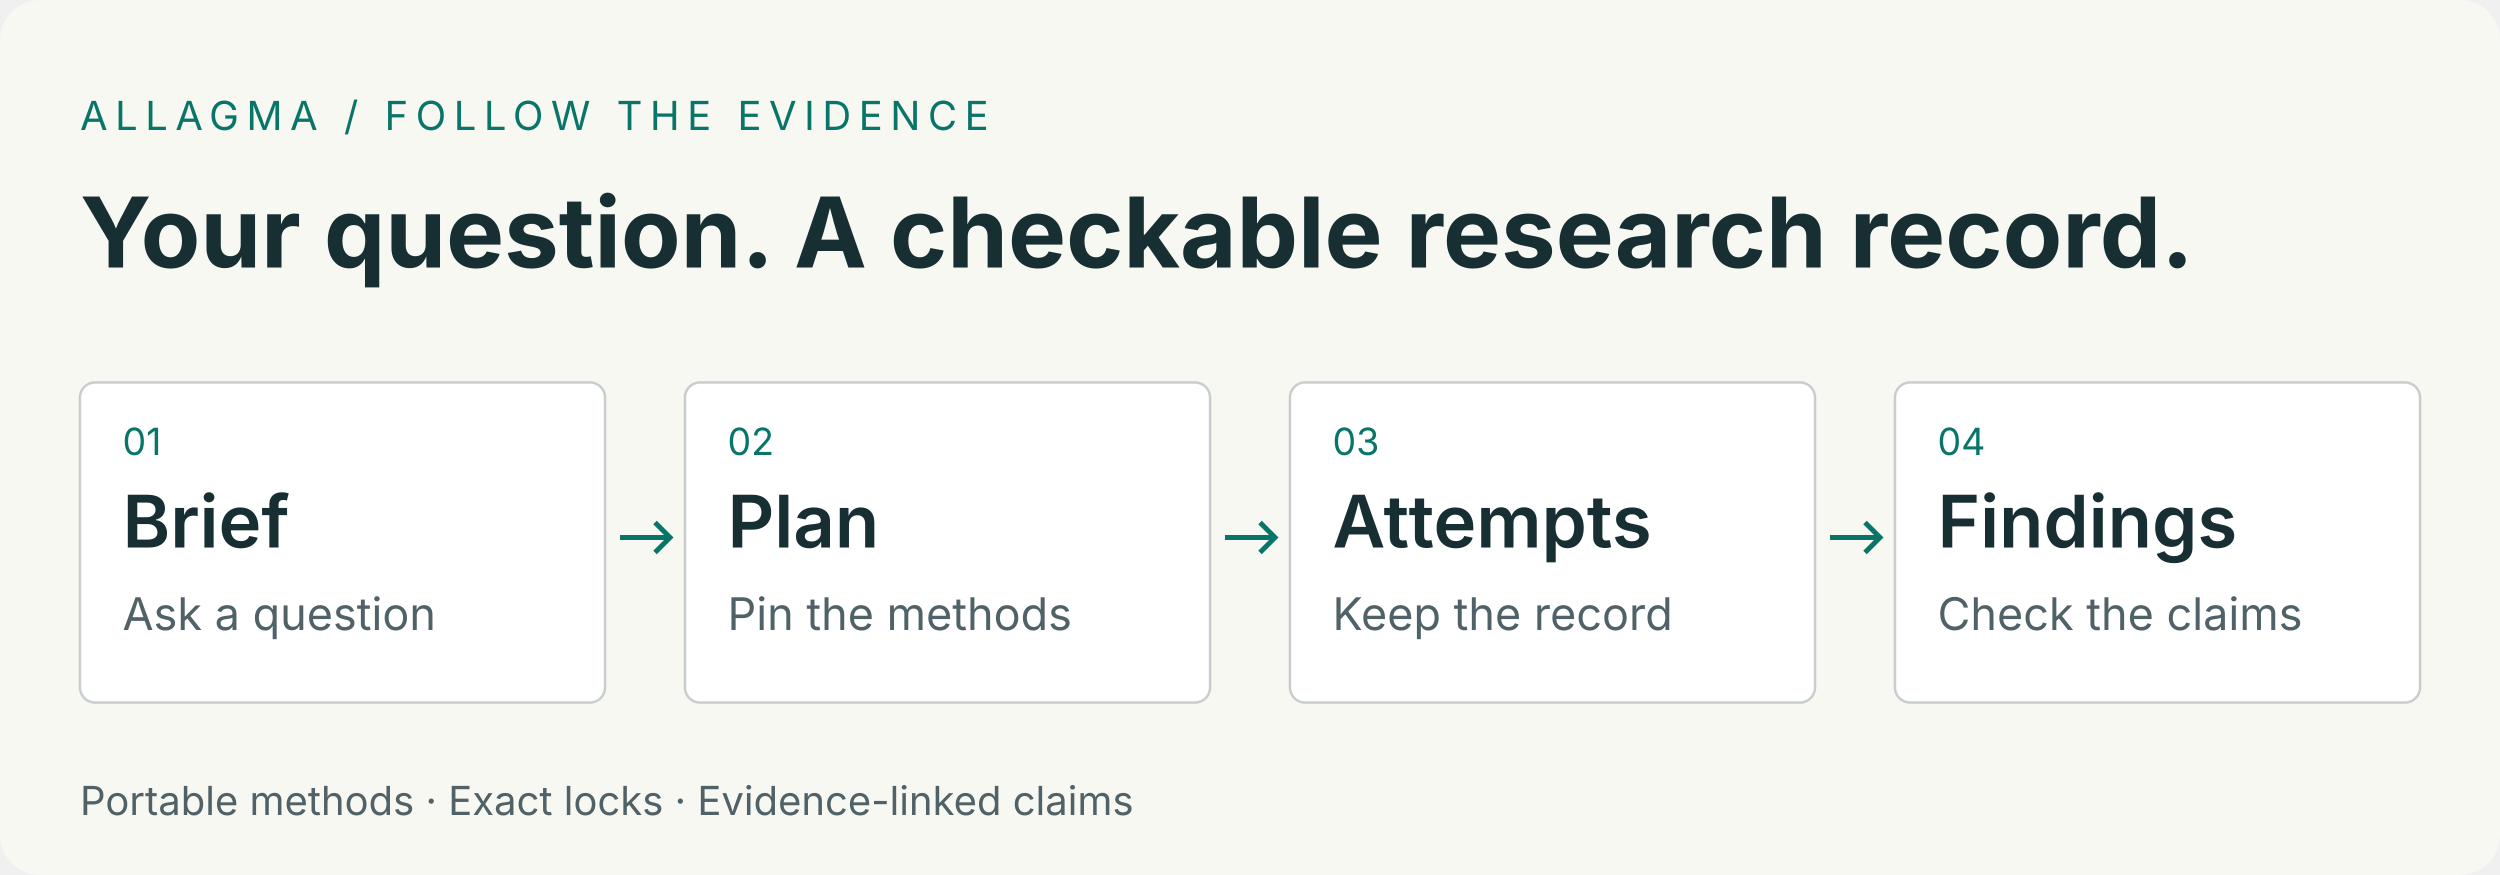
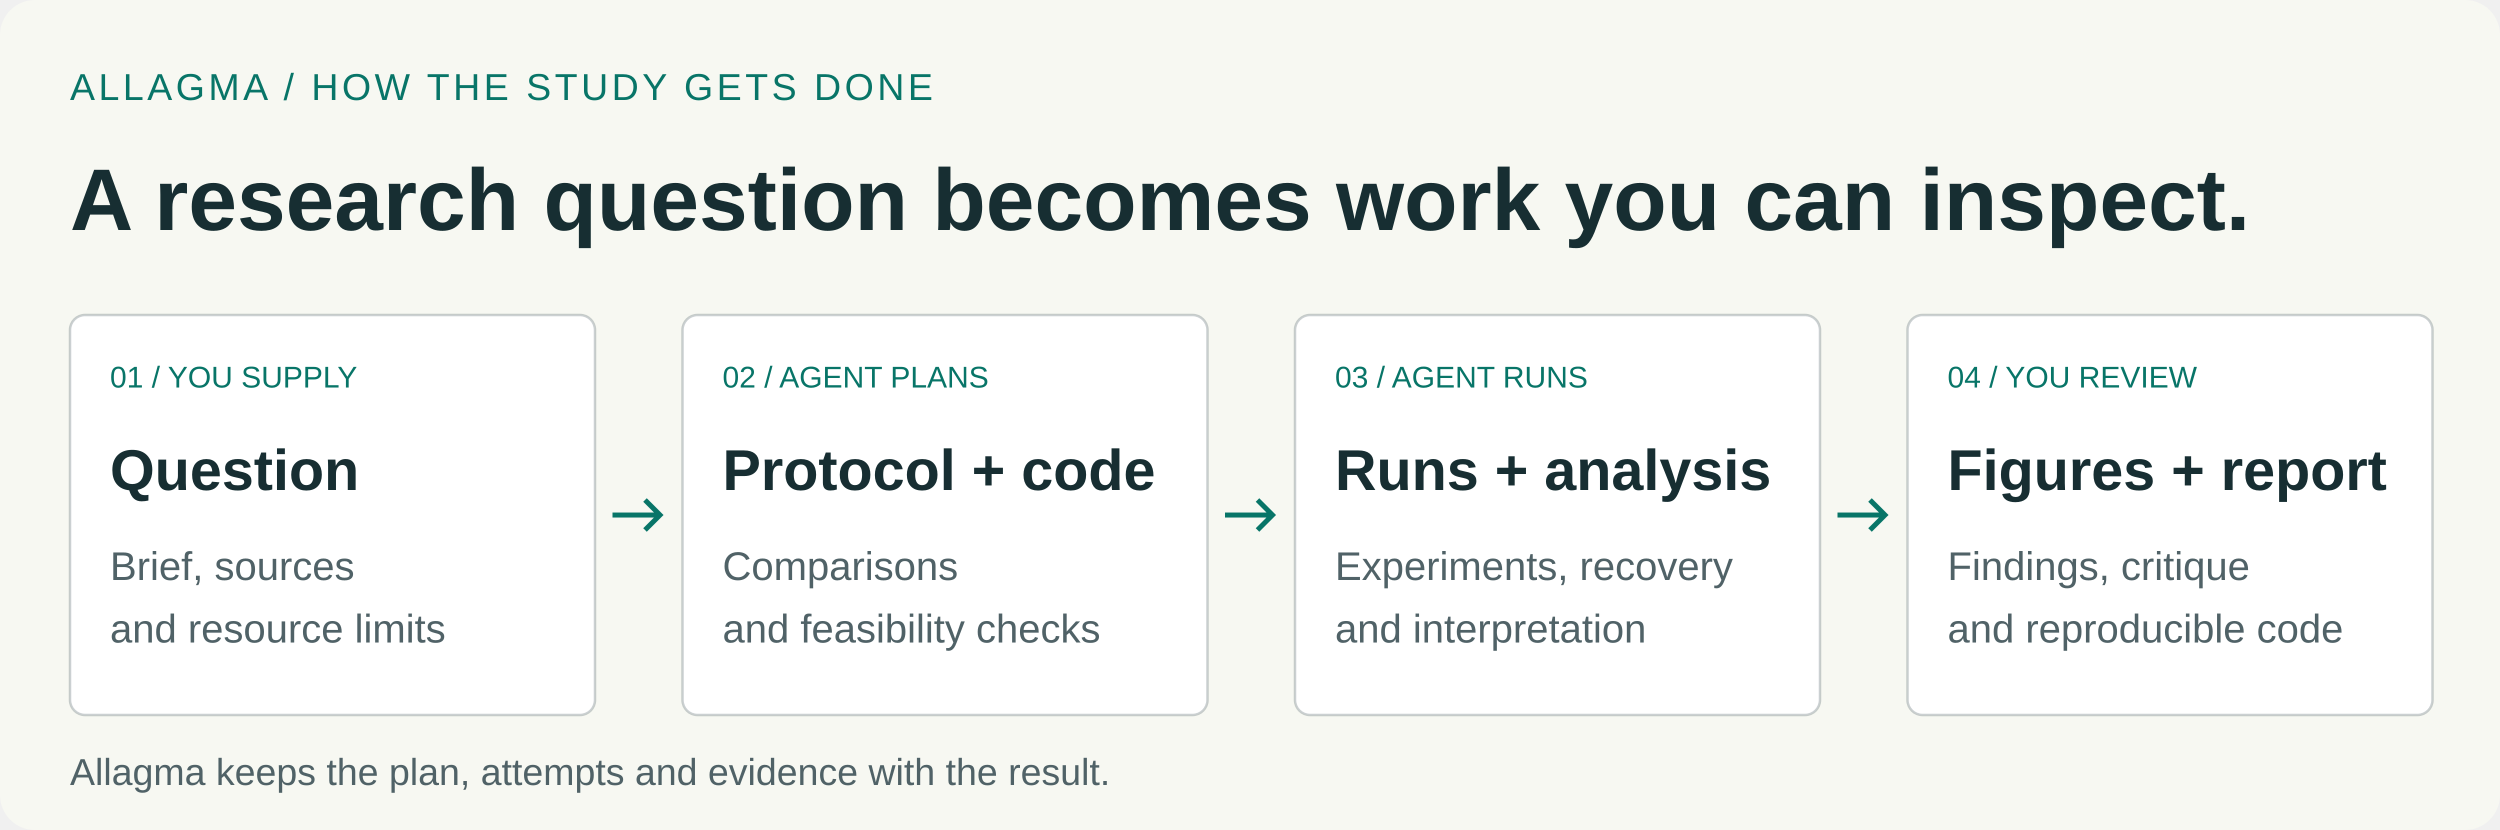
- <svg xmlns="http://www.w3.org/2000/svg" width="1000" height="350" viewBox="0 0 1000 350" role="img">
-   <rect width="1000" height="350" rx="16" fill="#f7f8f2" />
-   <g font-family="system-ui,-apple-system,BlinkMacSystemFont,Segoe UI,sans-serif" fill="#172e32">
-     <text x="32" y="52" font-size="16" letter-spacing="3" fill="#087568">ALLAGMA / FOLLOW THE EVIDENCE</text>
-     <text x="32" y="107" font-size="39" font-weight="650">Your question. A checkable research record.</text>
-     <rect x="32" y="153" width="210" height="128" rx="6" fill="#ffffff" stroke="#506267" stroke-opacity=".3" />
-     <text x="49" y="182" fill="#087568" font-size="15">01</text>
-     <text x="49" y="219" font-size="29" font-weight="600">Brief</text>
-     <text x="49" y="252" font-size="18" fill="#506267">Ask a question</text>
-     <path d="M248 215h20m-6-6 6 6-6 6" fill="none" stroke="#087568" stroke-width="2" />
-     <rect x="274" y="153" width="210" height="128" rx="6" fill="#ffffff" stroke="#506267" stroke-opacity=".3" />
-     <text x="291" y="182" fill="#087568" font-size="15">02</text>
-     <text x="291" y="219" font-size="29" font-weight="600">Plan</text>
-     <text x="291" y="252" font-size="18" fill="#506267">Pin the methods</text>
-     <path d="M490 215h20m-6-6 6 6-6 6" fill="none" stroke="#087568" stroke-width="2" />
-     <rect x="516" y="153" width="210" height="128" rx="6" fill="#ffffff" stroke="#506267" stroke-opacity=".3" />
-     <text x="533" y="182" fill="#087568" font-size="15">03</text>
-     <text x="533" y="219" font-size="29" font-weight="600">Attempts</text>
-     <text x="533" y="252" font-size="18" fill="#506267">Keep the record</text>
-     <path d="M732 215h20m-6-6 6 6-6 6" fill="none" stroke="#087568" stroke-width="2" />
-     <rect x="758" y="153" width="210" height="128" rx="6" fill="#ffffff" stroke="#506267" stroke-opacity=".3" />
-     <text x="775" y="182" fill="#087568" font-size="15">04</text>
-     <text x="775" y="219" font-size="29" font-weight="600">Findings</text>
-     <text x="775" y="252" font-size="18" fill="#506267">Check the claims</text>
-     <text x="32" y="326" font-size="16" fill="#506267">Portable methods · Exact locks · Evidence-linked claims</text>
+ <svg xmlns="http://www.w3.org/2000/svg" width="1000" height="332" viewBox="0 0 1000 332" role="img">
+   <rect width="1000" height="332" rx="14" fill="#f7f8f2" />
+   <g font-family="Arial,Helvetica,sans-serif" fill="#172e32">
+     <text x="28" y="40" font-size="15" letter-spacing="1.4" fill="#087568">ALLAGMA / HOW THE STUDY GETS DONE</text>
+     <text x="28" y="92" font-size="35" font-weight="600">A research question becomes work you can inspect.</text>
+     <rect x="28" y="126" width="210" height="160" rx="6" fill="#ffffff" stroke="#506267" stroke-opacity=".3" />
+     <text x="44" y="155" font-size="12" fill="#087568">01 / YOU SUPPLY</text>
+     <text x="44" y="196" font-size="23" font-weight="600">Question</text>
+     <text x="44" y="232" font-size="16" fill="#506267">Brief, sources</text>
+     <text x="44" y="257" font-size="16" fill="#506267">and resource limits</text>
+     <path d="M245 206h19m-6-6 6 6-6 6" fill="none" stroke="#087568" stroke-width="2" />
+     <rect x="273" y="126" width="210" height="160" rx="6" fill="#ffffff" stroke="#506267" stroke-opacity=".3" />
+     <text x="289" y="155" font-size="12" fill="#087568">02 / AGENT PLANS</text>
+     <text x="289" y="196" font-size="23" font-weight="600">Protocol + code</text>
+     <text x="289" y="232" font-size="16" fill="#506267">Comparisons</text>
+     <text x="289" y="257" font-size="16" fill="#506267">and feasibility checks</text>
+     <path d="M490 206h19m-6-6 6 6-6 6" fill="none" stroke="#087568" stroke-width="2" />
+     <rect x="518" y="126" width="210" height="160" rx="6" fill="#ffffff" stroke="#506267" stroke-opacity=".3" />
+     <text x="534" y="155" font-size="12" fill="#087568">03 / AGENT RUNS</text>
+     <text x="534" y="196" font-size="23" font-weight="600">Runs + analysis</text>
+     <text x="534" y="232" font-size="16" fill="#506267">Experiments, recovery</text>
+     <text x="534" y="257" font-size="16" fill="#506267">and interpretation</text>
+     <path d="M735 206h19m-6-6 6 6-6 6" fill="none" stroke="#087568" stroke-width="2" />
+     <rect x="763" y="126" width="210" height="160" rx="6" fill="#ffffff" stroke="#506267" stroke-opacity=".3" />
+     <text x="779" y="155" font-size="12" fill="#087568">04 / YOU REVIEW</text>
+     <text x="779" y="196" font-size="23" font-weight="600">Figures + report</text>
+     <text x="779" y="232" font-size="16" fill="#506267">Findings, critique</text>
+     <text x="779" y="257" font-size="16" fill="#506267">and reproducible code</text>
+     <text x="28" y="314" font-size="15" fill="#506267">Allagma keeps the plan, attempts and evidence with the result.</text>
  </g>
</svg>
